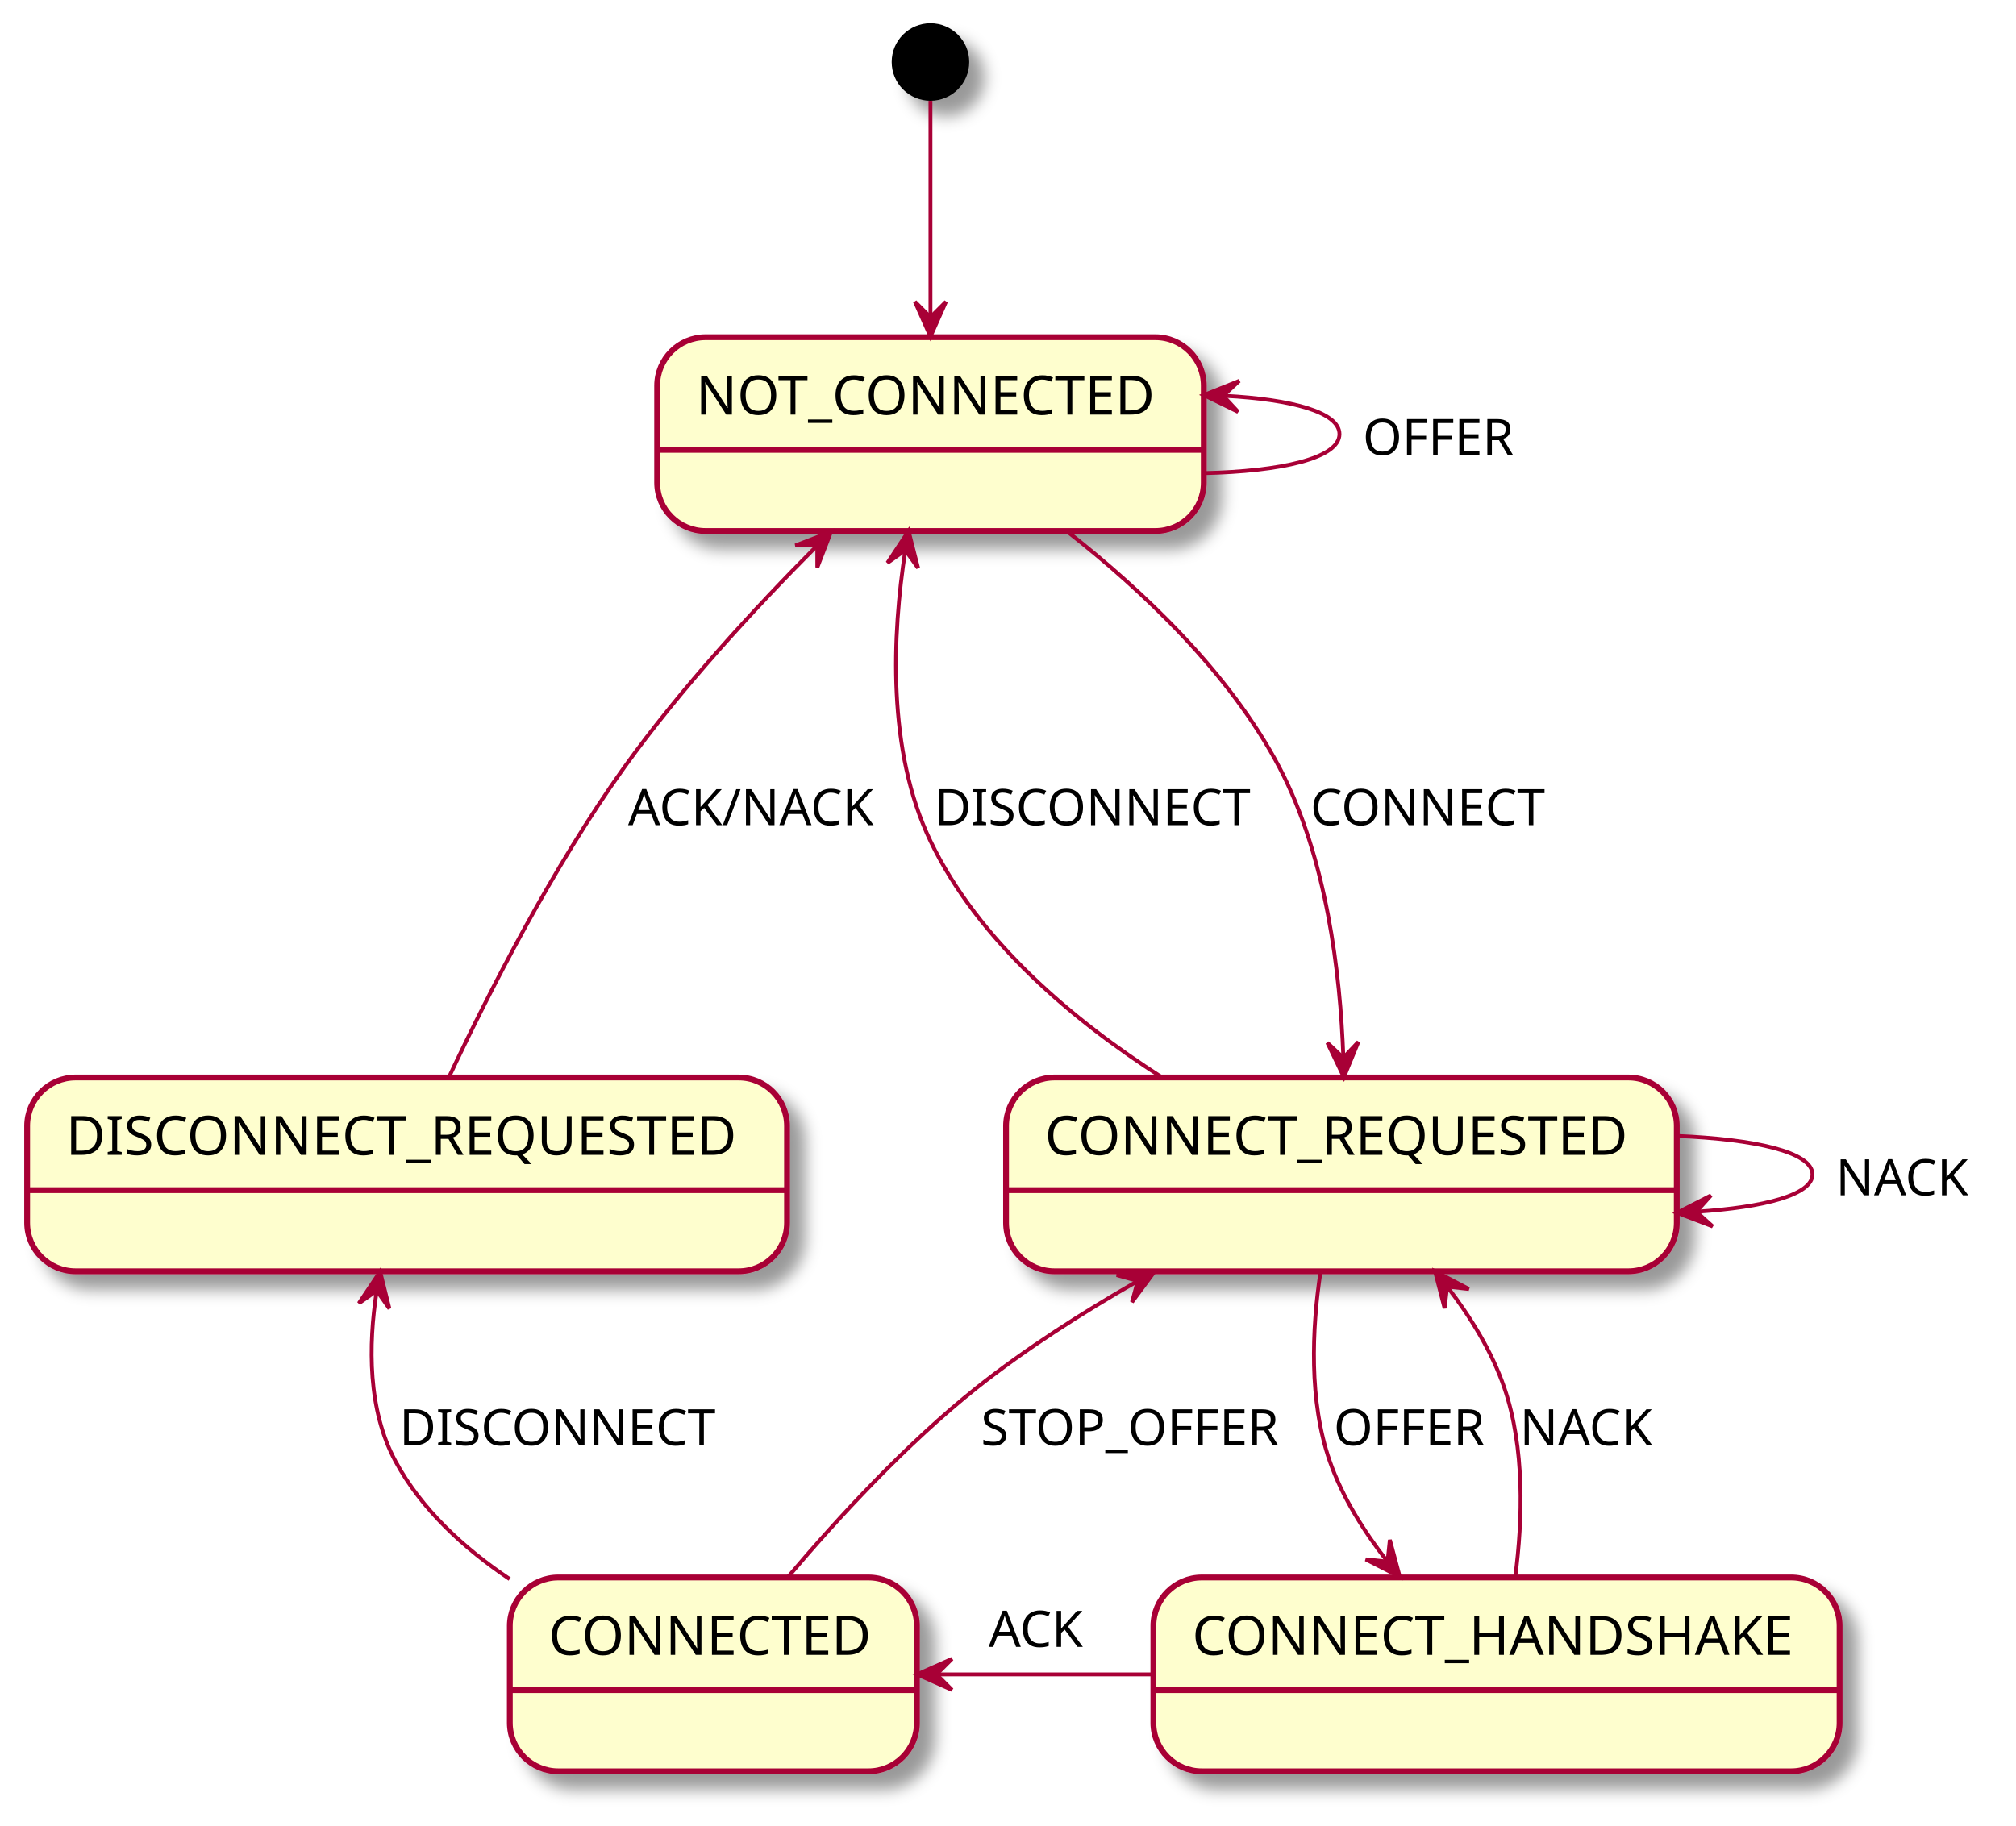
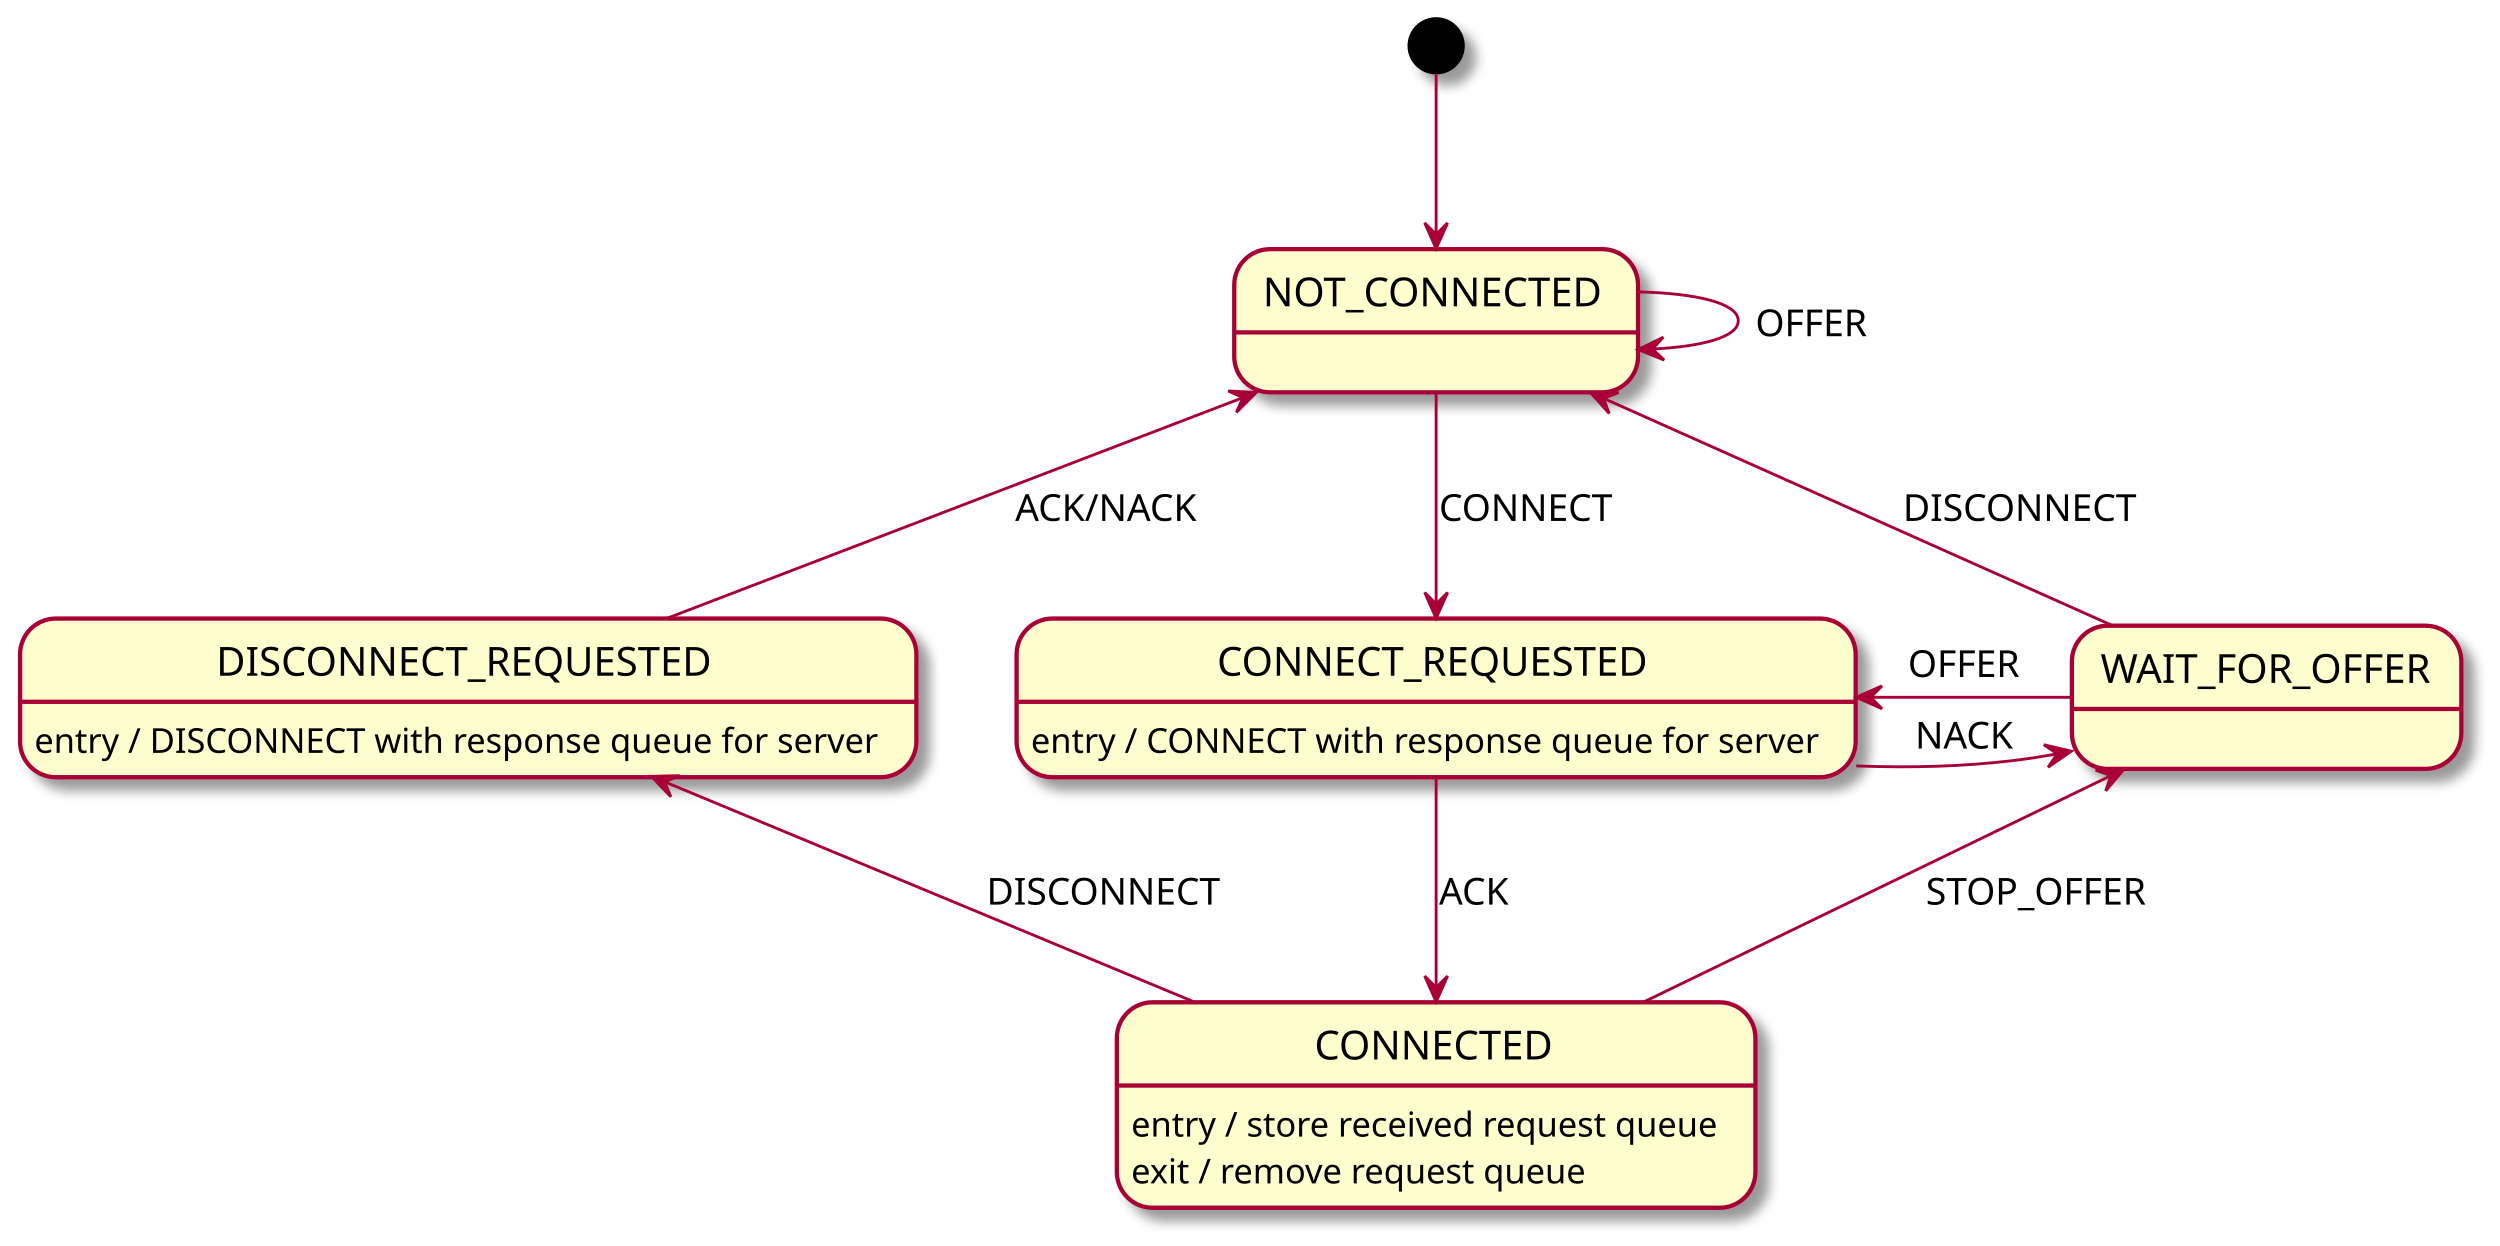
- <svg xmlns="http://www.w3.org/2000/svg" contentScriptType="application/ecmascript" contentStyleType="text/css" height="471px" preserveAspectRatio="none" style="width:520px;height:471px;background:#EEEBDC;" version="1.1" viewBox="0 0 520 471" width="520px" zoomAndPan="magnify">
+ <svg xmlns="http://www.w3.org/2000/svg" contentScriptType="application/ecmascript" contentStyleType="text/css" height="435px" preserveAspectRatio="none" style="width:873px;height:435px;background:#EEEBDC;" version="1.1" viewBox="0 0 873 435" width="873px" zoomAndPan="magnify">
  <defs>
-     <filter height="300%" id="f1fwdqxryna2r9" width="300%" x="-1" y="-1">
+     <filter height="300%" id="fhrxfriopw9l9" width="300%" x="-1" y="-1">
      <feGaussianBlur result="blurOut" stdDeviation="2.0" />
      <feColorMatrix in="blurOut" result="blurOut2" type="matrix" values="0 0 0 0 0 0 0 0 0 0 0 0 0 0 0 0 0 0 .4 0" />
      <feOffset dx="4.0" dy="4.0" in="blurOut2" result="blurOut3" />
      <feBlend in="SourceGraphic" in2="blurOut3" mode="normal" />
    </filter>
  </defs>
  <g>
-     <ellipse cx="240" cy="16" fill="#000000" filter="url(#f1fwdqxryna2r9)" rx="10" ry="10" style="stroke:none;stroke-width:1.0;" />
+     <ellipse cx="501.5" cy="16" fill="#000000" filter="url(#fhrxfriopw9l9)" rx="10" ry="10" style="stroke:none;stroke-width:1.0;" />
    <g id="NOT_CONNECTED">
-       <rect fill="#FEFECE" filter="url(#f1fwdqxryna2r9)" height="50" rx="12.5" ry="12.5" style="stroke:#A80036;stroke-width:1.5;" width="141" x="169.5" y="87" />
-       <line style="stroke:#A80036;stroke-width:1.5;" x1="169.5" x2="310.5" y1="116.068" y2="116.068" />
-       <text fill="#000000" font-family="sans-serif" font-size="14" lengthAdjust="spacing" textLength="121" x="179.5" y="106.966">NOT_CONNECTED</text>
+       <rect fill="#FEFECE" filter="url(#fhrxfriopw9l9)" height="50" rx="12.5" ry="12.5" style="stroke:#A80036;stroke-width:1.5;" width="141" x="431" y="87" />
+       <line style="stroke:#A80036;stroke-width:1.5;" x1="431" x2="572" y1="116.068" y2="116.068" />
+       <text fill="#000000" font-family="sans-serif" font-size="14" lengthAdjust="spacing" textLength="121" x="441" y="106.966">NOT_CONNECTED</text>
    </g>
    <g id="CONNECT_REQUESTED">
-       <rect fill="#FEFECE" filter="url(#f1fwdqxryna2r9)" height="50" rx="12.5" ry="12.5" style="stroke:#A80036;stroke-width:1.5;" width="173" x="259.5" y="278" />
-       <line style="stroke:#A80036;stroke-width:1.5;" x1="259.5" x2="432.5" y1="307.068" y2="307.068" />
-       <text fill="#000000" font-family="sans-serif" font-size="14" lengthAdjust="spacing" textLength="153" x="269.5" y="297.966">CONNECT_REQUESTED</text>
-     </g>
-     <g id="CONNECT_HANDSHAKE">
-       <rect fill="#FEFECE" filter="url(#f1fwdqxryna2r9)" height="50" rx="12.5" ry="12.5" style="stroke:#A80036;stroke-width:1.5;" width="177" x="297.5" y="407" />
-       <line style="stroke:#A80036;stroke-width:1.5;" x1="297.5" x2="474.5" y1="436.068" y2="436.068" />
-       <text fill="#000000" font-family="sans-serif" font-size="14" lengthAdjust="spacing" textLength="157" x="307.5" y="426.966">CONNECT_HANDSHAKE</text>
+       <rect fill="#FEFECE" filter="url(#fhrxfriopw9l9)" height="55.412" rx="12.5" ry="12.5" style="stroke:#A80036;stroke-width:1.5;" width="293" x="355" y="216" />
+       <line style="stroke:#A80036;stroke-width:1.5;" x1="355" x2="648" y1="245.068" y2="245.068" />
+       <text fill="#000000" font-family="sans-serif" font-size="14" lengthAdjust="spacing" textLength="153" x="425" y="235.966">CONNECT_REQUESTED</text>
+       <text fill="#000000" font-family="sans-serif" font-size="12" lengthAdjust="spacing" textLength="273" x="360" y="262.896">entry / CONNECT with response queue for server</text>
    </g>
    <g id="CONNECTED">
-       <rect fill="#FEFECE" filter="url(#f1fwdqxryna2r9)" height="50" rx="12.5" ry="12.5" style="stroke:#A80036;stroke-width:1.5;" width="105" x="131.5" y="407" />
-       <line style="stroke:#A80036;stroke-width:1.5;" x1="131.5" x2="236.5" y1="436.068" y2="436.068" />
-       <text fill="#000000" font-family="sans-serif" font-size="14" lengthAdjust="spacing" textLength="85" x="141.5" y="426.966">CONNECTED</text>
+       <rect fill="#FEFECE" filter="url(#fhrxfriopw9l9)" height="71.756" rx="12.5" ry="12.5" style="stroke:#A80036;stroke-width:1.5;" width="223" x="390" y="350" />
+       <line style="stroke:#A80036;stroke-width:1.5;" x1="390" x2="613" y1="379.068" y2="379.068" />
+       <text fill="#000000" font-family="sans-serif" font-size="14" lengthAdjust="spacing" textLength="85" x="459" y="369.966">CONNECTED</text>
+       <text fill="#000000" font-family="sans-serif" font-size="12" lengthAdjust="spacing" textLength="203" x="395" y="396.896">entry / store received request queue</text>
+       <text fill="#000000" font-family="sans-serif" font-size="12" lengthAdjust="spacing" textLength="157" x="395" y="413.24">exit / remove request queue</text>
+     </g>
+     <g id="WAIT_FOR_OFFER">
+       <rect fill="#FEFECE" filter="url(#fhrxfriopw9l9)" height="50" rx="12.5" ry="12.5" style="stroke:#A80036;stroke-width:1.5;" width="136" x="723.5" y="218.5" />
+       <line style="stroke:#A80036;stroke-width:1.5;" x1="723.5" x2="859.5" y1="247.568" y2="247.568" />
+       <text fill="#000000" font-family="sans-serif" font-size="14" lengthAdjust="spacing" textLength="116" x="733.5" y="238.466">WAIT_FOR_OFFER</text>
    </g>
    <g id="DISCONNECT_REQUESTED">
-       <rect fill="#FEFECE" filter="url(#f1fwdqxryna2r9)" height="50" rx="12.5" ry="12.5" style="stroke:#A80036;stroke-width:1.5;" width="196" x="7" y="278" />
-       <line style="stroke:#A80036;stroke-width:1.5;" x1="7" x2="203" y1="307.068" y2="307.068" />
-       <text fill="#000000" font-family="sans-serif" font-size="14" lengthAdjust="spacing" textLength="176" x="17" y="297.966">DISCONNECT_REQUESTED</text>
+       <rect fill="#FEFECE" filter="url(#fhrxfriopw9l9)" height="55.412" rx="12.5" ry="12.5" style="stroke:#A80036;stroke-width:1.5;" width="313" x="7" y="216" />
+       <line style="stroke:#A80036;stroke-width:1.5;" x1="7" x2="320" y1="245.068" y2="245.068" />
+       <text fill="#000000" font-family="sans-serif" font-size="14" lengthAdjust="spacing" textLength="176" x="75.5" y="235.966">DISCONNECT_REQUESTED</text>
+       <text fill="#000000" font-family="sans-serif" font-size="12" lengthAdjust="spacing" textLength="293" x="12" y="262.896">entry / DISCONNECT with response queue for server</text>
    </g>
-     <path d="M240,26.01 C240,38.7 240,62.41 240,81.57 " fill="none" id="*start-to-NOT_CONNECTED" style="stroke:#A80036;stroke-width:1.0;" />
-     <polygon fill="#A80036" points="240,86.84,244,77.84,240,81.84,236,77.84,240,86.84" style="stroke:#A80036;stroke-width:1.0;" />
-     <path d="M315.94,102.13 C333.02,103.02 345.5,106.31 345.5,112 C345.5,118.28 330.3,121.63 310.5,122.07 " fill="none" id="NOT_CONNECTED-backto-NOT_CONNECTED" style="stroke:#A80036;stroke-width:1.0;" />
-     <polygon fill="#A80036" points="310.5,101.93,319.345,106.261,315.497,102.116,319.642,98.267,310.5,101.93" style="stroke:#A80036;stroke-width:1.0;" />
-     <text fill="#000000" font-family="sans-serif" font-size="13" lengthAdjust="spacing" textLength="39" x="351.5" y="117.397">OFFER</text>
-     <path d="M275.41,137.23 C294.72,152.39 317.22,173.64 330,198 C342.18,221.21 345.73,251.08 346.5,272.85 " fill="none" id="NOT_CONNECTED-to-CONNECT_REQUESTED" style="stroke:#A80036;stroke-width:1.0;" />
-     <polygon fill="#A80036" points="346.64,277.92,350.381,268.809,346.497,272.922,342.384,269.038,346.64,277.92" style="stroke:#A80036;stroke-width:1.0;" />
-     <text fill="#000000" font-family="sans-serif" font-size="13" lengthAdjust="spacing" textLength="60" x="338" y="212.897">CONNECT</text>
-     <path d="M233.5,142.07 C230.15,163.79 228.79,193.64 240,217 C252.45,242.95 277.11,263.47 299.51,277.84 " fill="none" id="NOT_CONNECTED-backto-CONNECT_REQUESTED" style="stroke:#A80036;stroke-width:1.0;" />
-     <polygon fill="#A80036" points="234.35,137.01,228.913,145.222,233.521,141.941,236.803,146.549,234.35,137.01" style="stroke:#A80036;stroke-width:1.0;" />
-     <text fill="#000000" font-family="sans-serif" font-size="13" lengthAdjust="spacing" textLength="80" x="241" y="212.897">DISCONNECT</text>
-     <path d="M432.55,293.09 C452.68,293.92 467.5,297.23 467.5,303 C467.5,308.28 455.12,311.49 437.62,312.64 " fill="none" id="CONNECT_REQUESTED-to-CONNECT_REQUESTED" style="stroke:#A80036;stroke-width:1.0;" />
-     <polygon fill="#A80036" points="432.55,312.91,441.754,316.415,437.543,312.638,441.319,308.427,432.55,312.91" style="stroke:#A80036;stroke-width:1.0;" />
-     <text fill="#000000" font-family="sans-serif" font-size="13" lengthAdjust="spacing" textLength="34" x="473.5" y="308.397">NACK</text>
-     <path d="M340.58,328.33 C338.42,342.85 337.56,361.43 343,377 C346.2,386.16 351.68,394.93 357.68,402.64 " fill="none" id="CONNECT_REQUESTED-to-CONNECT_HANDSHAKE" style="stroke:#A80036;stroke-width:1.0;" />
-     <polygon fill="#A80036" points="361.05,406.81,358.5,397.297,357.906,402.922,352.28,402.328,361.05,406.81" style="stroke:#A80036;stroke-width:1.0;" />
-     <text fill="#000000" font-family="sans-serif" font-size="13" lengthAdjust="spacing" textLength="39" x="344" y="372.897">OFFER</text>
-     <path d="M373.49,332.21 C379.42,339.97 384.85,348.81 388,358 C393.35,373.59 392.75,392.17 390.86,406.69 " fill="none" id="CONNECT_REQUESTED-backto-CONNECT_HANDSHAKE" style="stroke:#A80036;stroke-width:1.0;" />
-     <polygon fill="#A80036" points="370.15,328.01,372.623,337.543,373.263,331.923,378.884,332.562,370.15,328.01" style="stroke:#A80036;stroke-width:1.0;" />
-     <text fill="#000000" font-family="sans-serif" font-size="13" lengthAdjust="spacing" textLength="34" x="392" y="372.897">NACK</text>
-     <path d="M241.85,432 C259.15,432 278.53,432 297.34,432 " fill="none" id="CONNECTED-backto-CONNECT_HANDSHAKE" style="stroke:#A80036;stroke-width:1.0;" />
-     <polygon fill="#A80036" points="236.55,432,245.55,436,241.55,432,245.55,428,236.55,432" style="stroke:#A80036;stroke-width:1.0;" />
-     <text fill="#000000" font-family="sans-serif" font-size="13" lengthAdjust="spacing" textLength="24" x="255" y="424.897">ACK</text>
-     <path d="M97.16,333.12 C94.98,347.16 94.87,363.77 102,377 C108.71,389.45 119.69,399.51 131.46,407.41 " fill="none" id="DISCONNECT_REQUESTED-backto-CONNECTED" style="stroke:#A80036;stroke-width:1.0;" />
-     <polygon fill="#A80036" points="98.05,328.08,92.563,336.259,97.191,333.006,100.444,337.633,98.05,328.08" style="stroke:#A80036;stroke-width:1.0;" />
-     <text fill="#000000" font-family="sans-serif" font-size="13" lengthAdjust="spacing" textLength="80" x="103" y="372.897">DISCONNECT</text>
-     <path d="M293.15,330.68 C279.22,338.68 264.58,348.01 252,358 C233.82,372.43 216.05,391.76 203.23,406.9 " fill="none" id="CONNECT_REQUESTED-backto-CONNECTED" style="stroke:#A80036;stroke-width:1.0;" />
-     <polygon fill="#A80036" points="297.84,328.02,288.038,328.981,293.491,330.487,291.985,335.94,297.84,328.02" style="stroke:#A80036;stroke-width:1.0;" />
-     <text fill="#000000" font-family="sans-serif" font-size="13" lengthAdjust="spacing" textLength="77" x="253" y="372.897">STOP_OFFER</text>
-     <path d="M210.42,141.12 C194.67,156.96 175.6,177.61 161,198 C142.62,223.68 126.08,256.1 115.83,277.85 " fill="none" id="NOT_CONNECTED-backto-DISCONNECT_REQUESTED" style="stroke:#A80036;stroke-width:1.0;" />
-     <polygon fill="#A80036" points="214.35,137.2,205.158,140.736,210.815,140.736,210.815,146.392,214.35,137.2" style="stroke:#A80036;stroke-width:1.0;" />
-     <text fill="#000000" font-family="sans-serif" font-size="13" lengthAdjust="spacing" textLength="63" x="162" y="212.897">ACK/NACK</text>
+     <path d="M501.5,26.01 C501.5,38.7 501.5,62.41 501.5,81.57 " fill="none" id="*start-to-NOT_CONNECTED" style="stroke:#A80036;stroke-width:1.0;" />
+     <polygon fill="#A80036" points="501.5,86.84,505.5,77.84,501.5,81.84,497.5,77.84,501.5,86.84" style="stroke:#A80036;stroke-width:1.0;" />
+     <path d="M501.5,137.05 C501.5,157.86 501.5,188.1 501.5,210.87 " fill="none" id="NOT_CONNECTED-to-CONNECT_REQUESTED" style="stroke:#A80036;stroke-width:1.0;" />
+     <polygon fill="#A80036" points="501.5,215.9,505.5,206.9,501.5,210.9,497.5,206.9,501.5,215.9" style="stroke:#A80036;stroke-width:1.0;" />
+     <text fill="#000000" font-family="sans-serif" font-size="13" lengthAdjust="spacing" textLength="60" x="502.5" y="181.897">CONNECT</text>
+     <path d="M572,101.93 C591.8,102.37 607,105.72 607,112 C607,117.69 594.52,120.98 577.44,121.87 " fill="none" id="NOT_CONNECTED-to-NOT_CONNECTED" style="stroke:#A80036;stroke-width:1.0;" />
+     <polygon fill="#A80036" points="572,122.07,581.142,125.733,576.997,121.884,580.845,117.739,572,122.07" style="stroke:#A80036;stroke-width:1.0;" />
+     <text fill="#000000" font-family="sans-serif" font-size="13" lengthAdjust="spacing" textLength="39" x="613" y="117.397">OFFER</text>
+     <path d="M501.5,271.26 C501.5,291.98 501.5,321.04 501.5,344.59 " fill="none" id="CONNECT_REQUESTED-to-CONNECTED" style="stroke:#A80036;stroke-width:1.0;" />
+     <polygon fill="#A80036" points="501.5,349.83,505.5,340.83,501.5,344.83,497.5,340.83,501.5,349.83" style="stroke:#A80036;stroke-width:1.0;" />
+     <text fill="#000000" font-family="sans-serif" font-size="13" lengthAdjust="spacing" textLength="24" x="502.5" y="315.897">ACK</text>
+     <path d="M648.2,267.46 C666.91,268.17 685.78,267.72 703.75,265.5 C708.54,264.91 713.45,264.14 718.38,263.25 " fill="none" id="CONNECT_REQUESTED-to-WAIT_FOR_OFFER" style="stroke:#A80036;stroke-width:1.0;" />
+     <polygon fill="#A80036" points="723.3,262.32,713.714,260.061,718.387,263.248,715.199,267.921,723.3,262.32" style="stroke:#A80036;stroke-width:1.0;" />
+     <text fill="#000000" font-family="sans-serif" font-size="13" lengthAdjust="spacing" textLength="34" x="668.75" y="261.397">NACK</text>
+     <path d="M653.43,243.5 C677.93,243.5 702.17,243.5 723.34,243.5 " fill="none" id="CONNECT_REQUESTED-backto-WAIT_FOR_OFFER" style="stroke:#A80036;stroke-width:1.0;" />
+     <polygon fill="#A80036" points="648.2,243.5,657.2,247.5,653.2,243.5,657.2,239.5,648.2,243.5" style="stroke:#A80036;stroke-width:1.0;" />
+     <text fill="#000000" font-family="sans-serif" font-size="13" lengthAdjust="spacing" textLength="39" x="666.25" y="236.397">OFFER</text>
+     <path d="M560,139.12 C611.85,162.28 686.96,195.82 737.43,218.35 " fill="none" id="NOT_CONNECTED-backto-WAIT_FOR_OFFER" style="stroke:#A80036;stroke-width:1.0;" />
+     <polygon fill="#A80036" points="555.37,137.05,561.946,144.381,559.933,139.095,565.219,137.082,555.37,137.05" style="stroke:#A80036;stroke-width:1.0;" />
+     <text fill="#000000" font-family="sans-serif" font-size="13" lengthAdjust="spacing" textLength="80" x="664.5" y="181.897">DISCONNECT</text>
+     <path d="M736.97,270.92 C690.83,293.27 624.33,325.49 573.77,349.99 " fill="none" id="WAIT_FOR_OFFER-backto-CONNECTED" style="stroke:#A80036;stroke-width:1.0;" />
+     <polygon fill="#A80036" points="741.65,268.65,731.807,268.984,737.153,270.834,735.302,276.18,741.65,268.65" style="stroke:#A80036;stroke-width:1.0;" />
+     <text fill="#000000" font-family="sans-serif" font-size="13" lengthAdjust="spacing" textLength="77" x="672.5" y="315.897">STOP_OFFER</text>
+     <path d="M232.25,273.08 C285.66,295.28 359.99,326.18 417.02,349.88 " fill="none" id="DISCONNECT_REQUESTED-backto-CONNECTED" style="stroke:#A80036;stroke-width:1.0;" />
+     <polygon fill="#A80036" points="227.47,271.09,234.25,278.233,232.088,273.006,237.316,270.844,227.47,271.09" style="stroke:#A80036;stroke-width:1.0;" />
+     <text fill="#000000" font-family="sans-serif" font-size="13" lengthAdjust="spacing" textLength="80" x="344.5" y="315.897">DISCONNECT</text>
+     <path d="M433.86,138.91 C375.57,161.25 291.75,193.36 232.94,215.9 " fill="none" id="NOT_CONNECTED-backto-DISCONNECT_REQUESTED" style="stroke:#A80036;stroke-width:1.0;" />
+     <polygon fill="#A80036" points="438.72,137.05,428.885,136.527,434.05,138.835,431.741,144,438.72,137.05" style="stroke:#A80036;stroke-width:1.0;" />
+     <text fill="#000000" font-family="sans-serif" font-size="13" lengthAdjust="spacing" textLength="63" x="354.5" y="181.897">ACK/NACK</text>
  </g>
</svg>
